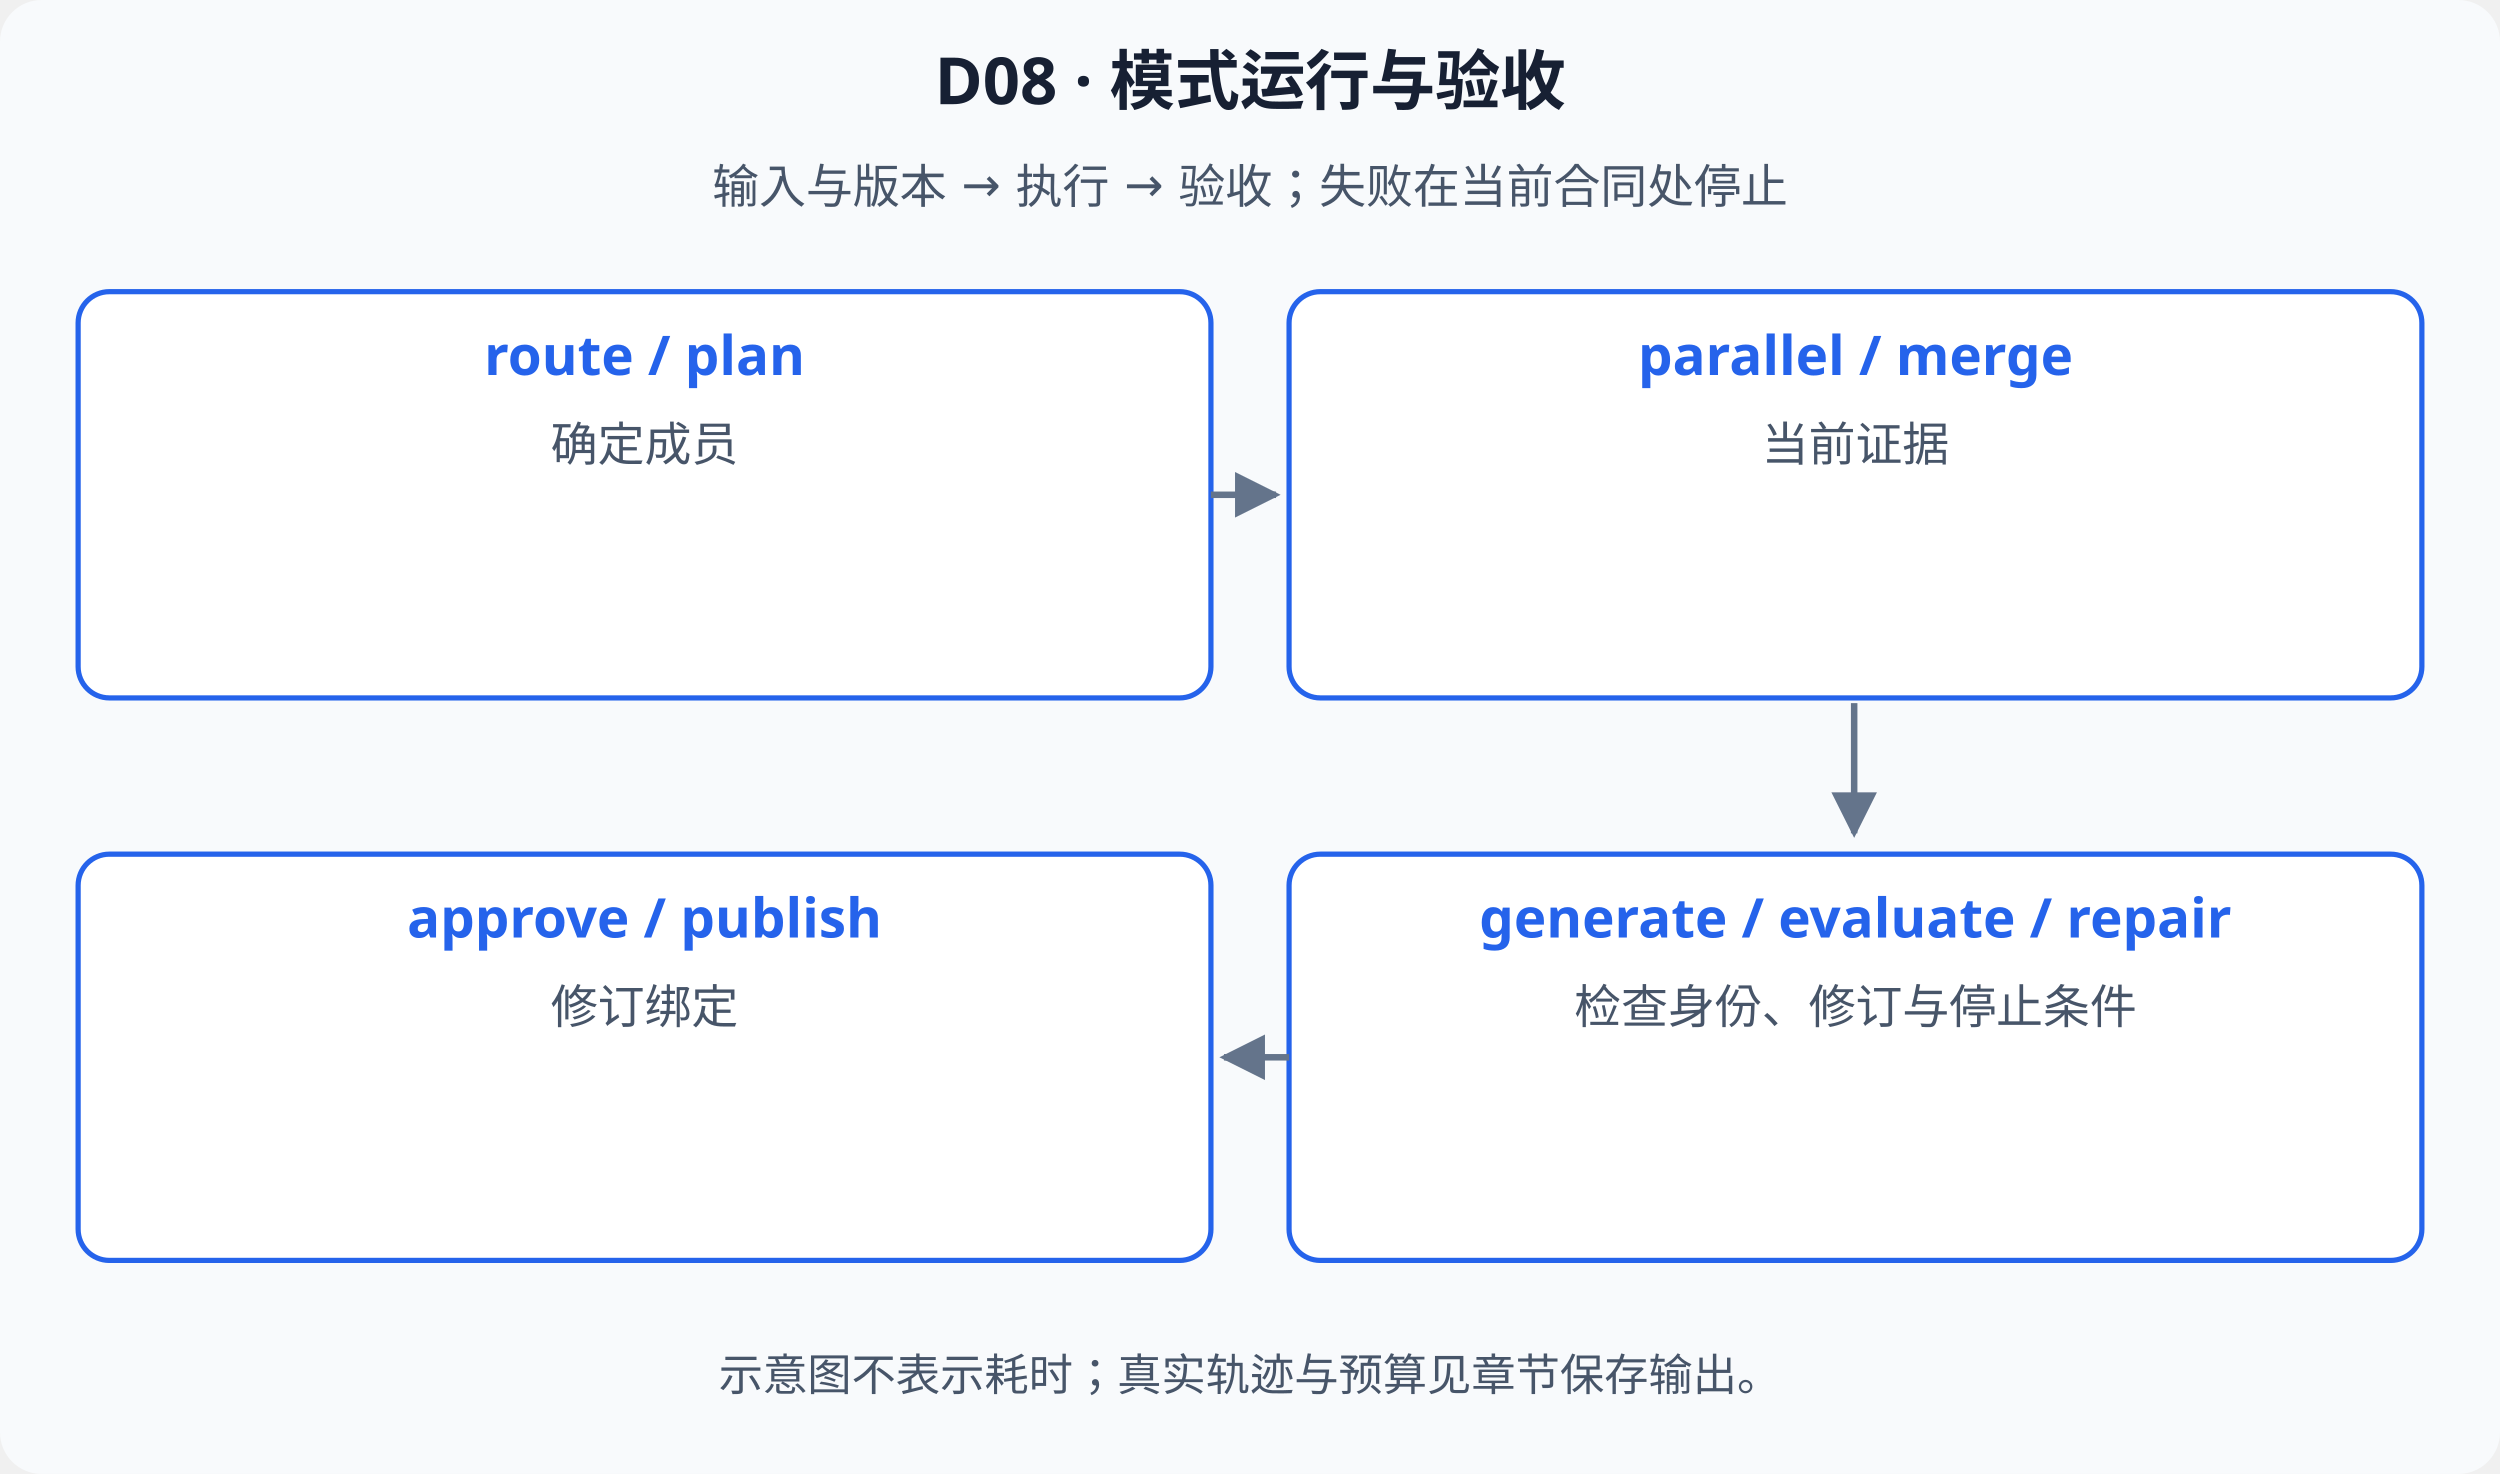
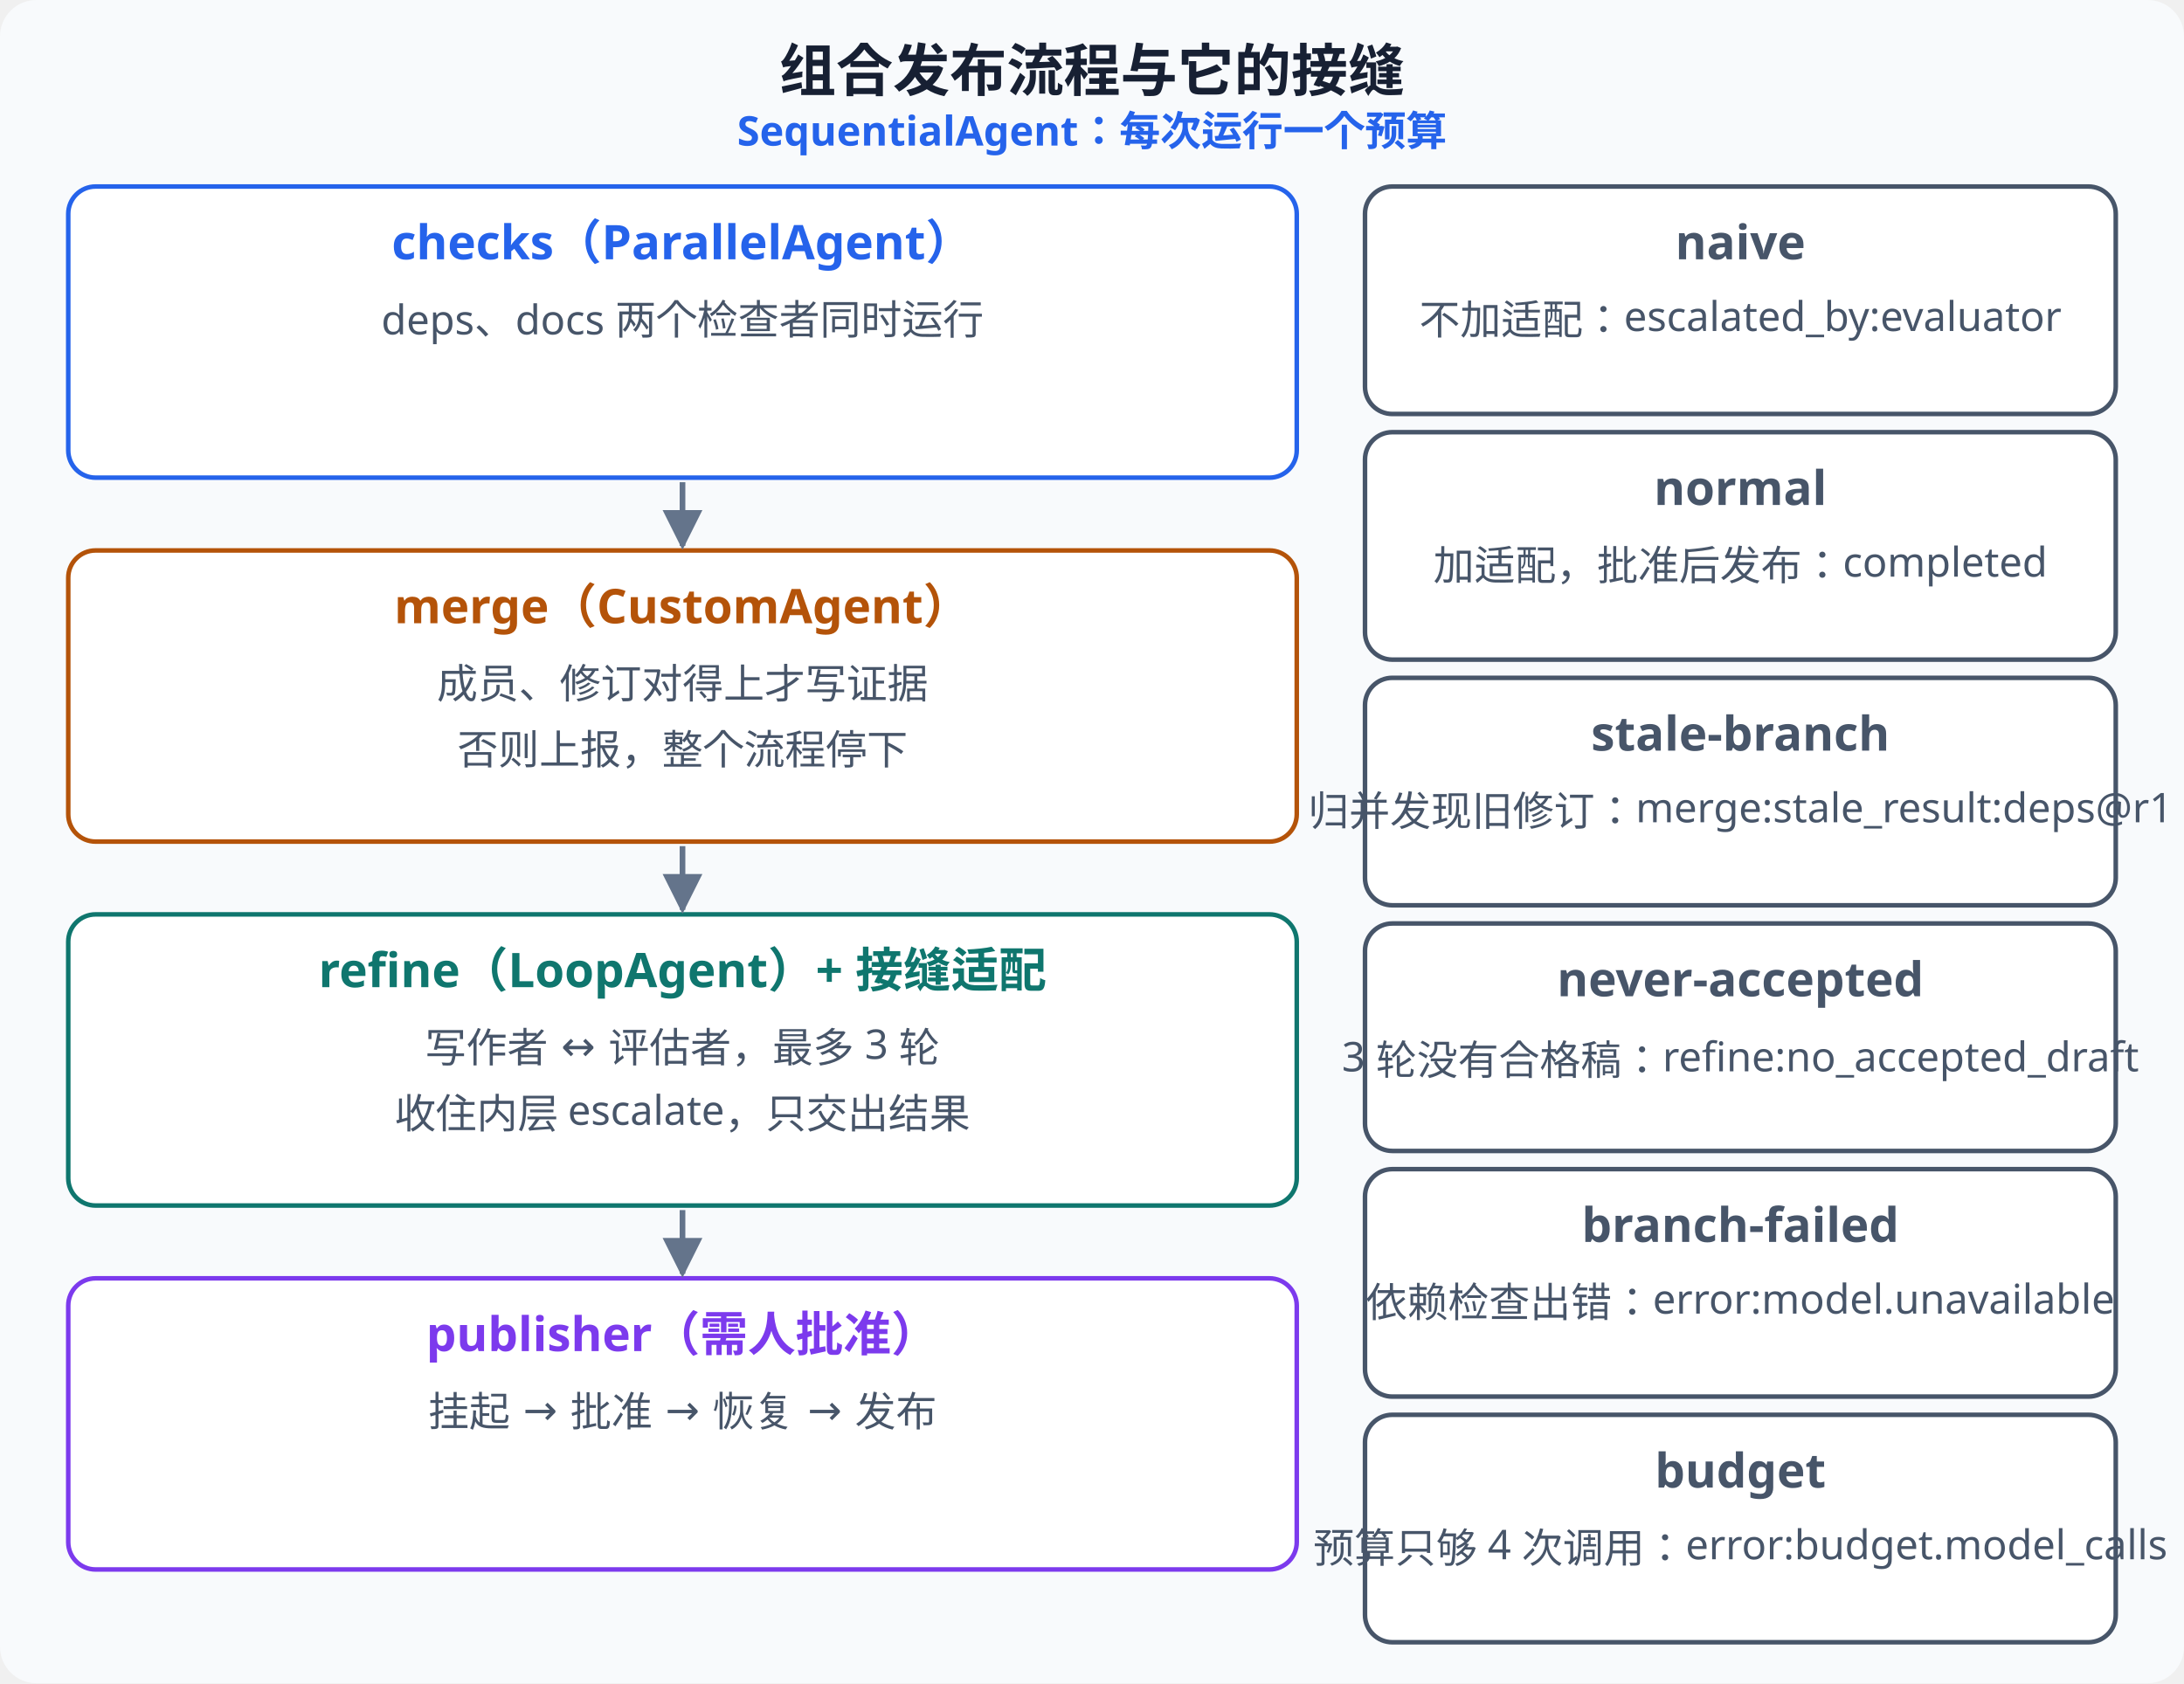
- <svg xmlns="http://www.w3.org/2000/svg" width="960" height="566" viewBox="0 0 960 566" role="img" aria-labelledby="title desc">
+ <svg xmlns="http://www.w3.org/2000/svg" width="960" height="740" viewBox="0 0 960 740" role="img" aria-labelledby="title desc">
  <defs>
    <marker id="arrow" viewBox="0 0 10 10" refX="9" refY="5" markerWidth="7" markerHeight="7" orient="auto">
      <path d="M0 0L10 5L0 10Z" fill="#64748b" />
    </marker>
  </defs>
-   <rect width="960" height="566" rx="16" fill="#f8fafc" />
+   <rect width="960" height="740" rx="16" fill="#f8fafc" />
  <g font-family="PingFang SC, Microsoft YaHei, sans-serif">
-     <text x="480" y="40" text-anchor="middle" font-size="25" fill="#172033" font-weight="700">D08 · 模式运行与验收</text>
-     <text x="480" y="78" text-anchor="middle" font-size="18" fill="#475569" font-weight="400">输入与版本 → 执行 → 验收；失败在当前合同处停止</text>
-     <rect x="30" y="112" width="435" height="156" rx="12" fill="#fff" stroke="#2563eb" stroke-width="2" />
-     <text x="247.5" y="144" text-anchor="middle" font-size="21" fill="#2563eb" font-weight="700">route / plan</text>
-     <text x="247.5" y="177" text-anchor="middle" font-size="18" fill="#475569" font-weight="400">确定成员</text>
-     <rect x="495" y="112" width="435" height="156" rx="12" fill="#fff" stroke="#2563eb" stroke-width="2" />
-     <text x="712.5" y="144" text-anchor="middle" font-size="21" fill="#2563eb" font-weight="700">parallel / merge</text>
-     <text x="712.5" y="177" text-anchor="middle" font-size="18" fill="#475569" font-weight="400">当前证据</text>
-     <rect x="495" y="328" width="435" height="156" rx="12" fill="#fff" stroke="#2563eb" stroke-width="2" />
-     <text x="712.5" y="360" text-anchor="middle" font-size="21" fill="#2563eb" font-weight="700">generate / evaluate / repair</text>
-     <text x="712.5" y="393" text-anchor="middle" font-size="18" fill="#475569" font-weight="400">检查身份、修订与停止条件</text>
-     <rect x="30" y="328" width="435" height="156" rx="12" fill="#fff" stroke="#2563eb" stroke-width="2" />
-     <text x="247.5" y="360" text-anchor="middle" font-size="21" fill="#2563eb" font-weight="700">approve / publish</text>
-     <text x="247.5" y="393" text-anchor="middle" font-size="18" fill="#475569" font-weight="400">修订绑定</text>
-     <path d="M465 190 H490" fill="none" stroke="#64748b" stroke-width="2.5" marker-end="url(#arrow)" />
-     <path d="M712 270 V320" fill="none" stroke="#64748b" stroke-width="2.5" marker-end="url(#arrow)" />
-     <path d="M495 406 H470" fill="none" stroke="#64748b" stroke-width="2.5" marker-end="url(#arrow)" />
-     <text x="480" y="534" text-anchor="middle" font-size="17" fill="#475569" font-weight="400">示意图不表示耗时；真实轨迹与预算见章节保存输出。</text>
+     <text x="480" y="40" text-anchor="middle" font-size="25" fill="#172033" font-weight="700">组合发布流程与它的接缝</text>
+     <text x="480" y="64" text-anchor="middle" font-size="18" fill="#2563eb" font-weight="700">SequentialAgent：每次运行一个预算</text>
+     <rect x="30" y="82" width="540" height="128" rx="12" fill="#fff" stroke="#2563eb" stroke-width="2" />
+     <text x="300.0" y="114" text-anchor="middle" font-size="21" fill="#2563eb" font-weight="700">checks（ParallelAgent）</text>
+     <text x="300.0" y="147" text-anchor="middle" font-size="18" fill="#475569" font-weight="400">deps、docs 两个检查者同时运行</text>
+     <rect x="30" y="242" width="540" height="128" rx="12" fill="#fff" stroke="#b45309" stroke-width="2" />
+     <text x="300.0" y="274" text-anchor="middle" font-size="21" fill="#b45309" font-weight="700">merge（CustomAgent）</text>
+     <text x="300.0" y="307" text-anchor="middle" font-size="18" fill="#475569" font-weight="400">成员、修订对得上才写证据</text>
+     <text x="300.0" y="336" text-anchor="middle" font-size="18" fill="#475569" font-weight="400">否则上报，整个流程停下</text>
+     <path d="M300 212 V240" fill="none" stroke="#64748b" stroke-width="2.5" marker-end="url(#arrow)" />
+     <rect x="30" y="402" width="540" height="128" rx="12" fill="#fff" stroke="#0f766e" stroke-width="2" />
+     <text x="300.0" y="434" text-anchor="middle" font-size="21" fill="#0f766e" font-weight="700">refine（LoopAgent）+ 接缝适配</text>
+     <text x="300.0" y="467" text-anchor="middle" font-size="18" fill="#475569" font-weight="400">写作者 ↔ 评估者，最多 3 轮</text>
+     <text x="300.0" y="496" text-anchor="middle" font-size="18" fill="#475569" font-weight="400">收住内层 escalate，只交出结果</text>
+     <path d="M300 372 V400" fill="none" stroke="#64748b" stroke-width="2.5" marker-end="url(#arrow)" />
+     <rect x="30" y="562" width="540" height="128" rx="12" fill="#fff" stroke="#7c3aed" stroke-width="2" />
+     <text x="300.0" y="594" text-anchor="middle" font-size="21" fill="#7c3aed" font-weight="700">publisher（需人批准）</text>
+     <text x="300.0" y="627" text-anchor="middle" font-size="18" fill="#475569" font-weight="400">挂起 → 批准 → 恢复 → 发布</text>
+     <path d="M300 532 V560" fill="none" stroke="#64748b" stroke-width="2.5" marker-end="url(#arrow)" />
+     <rect x="600" y="82" width="330" height="100" rx="12" fill="#fff" stroke="#475569" stroke-width="2" />
+     <text x="765.0" y="114" text-anchor="middle" font-size="21" fill="#475569" font-weight="700">naive</text>
+     <text x="765.0" y="147" text-anchor="middle" font-size="18" fill="#475569" font-weight="400">不加适配：escalated_by:evaluator</text>
+     <rect x="600" y="190" width="330" height="100" rx="12" fill="#fff" stroke="#475569" stroke-width="2" />
+     <text x="765.0" y="222" text-anchor="middle" font-size="21" fill="#475569" font-weight="700">normal</text>
+     <text x="765.0" y="255" text-anchor="middle" font-size="18" fill="#475569" font-weight="400">加适配，批准后发布：completed</text>
+     <rect x="600" y="298" width="330" height="100" rx="12" fill="#fff" stroke="#475569" stroke-width="2" />
+     <text x="765.0" y="330" text-anchor="middle" font-size="21" fill="#475569" font-weight="700">stale-branch</text>
+     <text x="765.0" y="363" text-anchor="middle" font-size="18" fill="#475569" font-weight="400">归并发现旧修订：merge:stale_result:deps@r1</text>
+     <rect x="600" y="406" width="330" height="100" rx="12" fill="#fff" stroke="#475569" stroke-width="2" />
+     <text x="765.0" y="438" text-anchor="middle" font-size="21" fill="#475569" font-weight="700">never-accepted</text>
+     <text x="765.0" y="471" text-anchor="middle" font-size="18" fill="#475569" font-weight="400">3 轮没有合格稿：refine:no_accepted_draft</text>
+     <rect x="600" y="514" width="330" height="100" rx="12" fill="#fff" stroke="#475569" stroke-width="2" />
+     <text x="765.0" y="546" text-anchor="middle" font-size="21" fill="#475569" font-weight="700">branch-failed</text>
+     <text x="765.0" y="579" text-anchor="middle" font-size="18" fill="#475569" font-weight="400">依赖检查出错：error:model.unavailable</text>
+     <rect x="600" y="622" width="330" height="100" rx="12" fill="#fff" stroke="#475569" stroke-width="2" />
+     <text x="765.0" y="654" text-anchor="middle" font-size="21" fill="#475569" font-weight="700">budget</text>
+     <text x="765.0" y="687" text-anchor="middle" font-size="18" fill="#475569" font-weight="400">预算只够 4 次调用：error:budget.model_calls</text>
  </g>
</svg>
